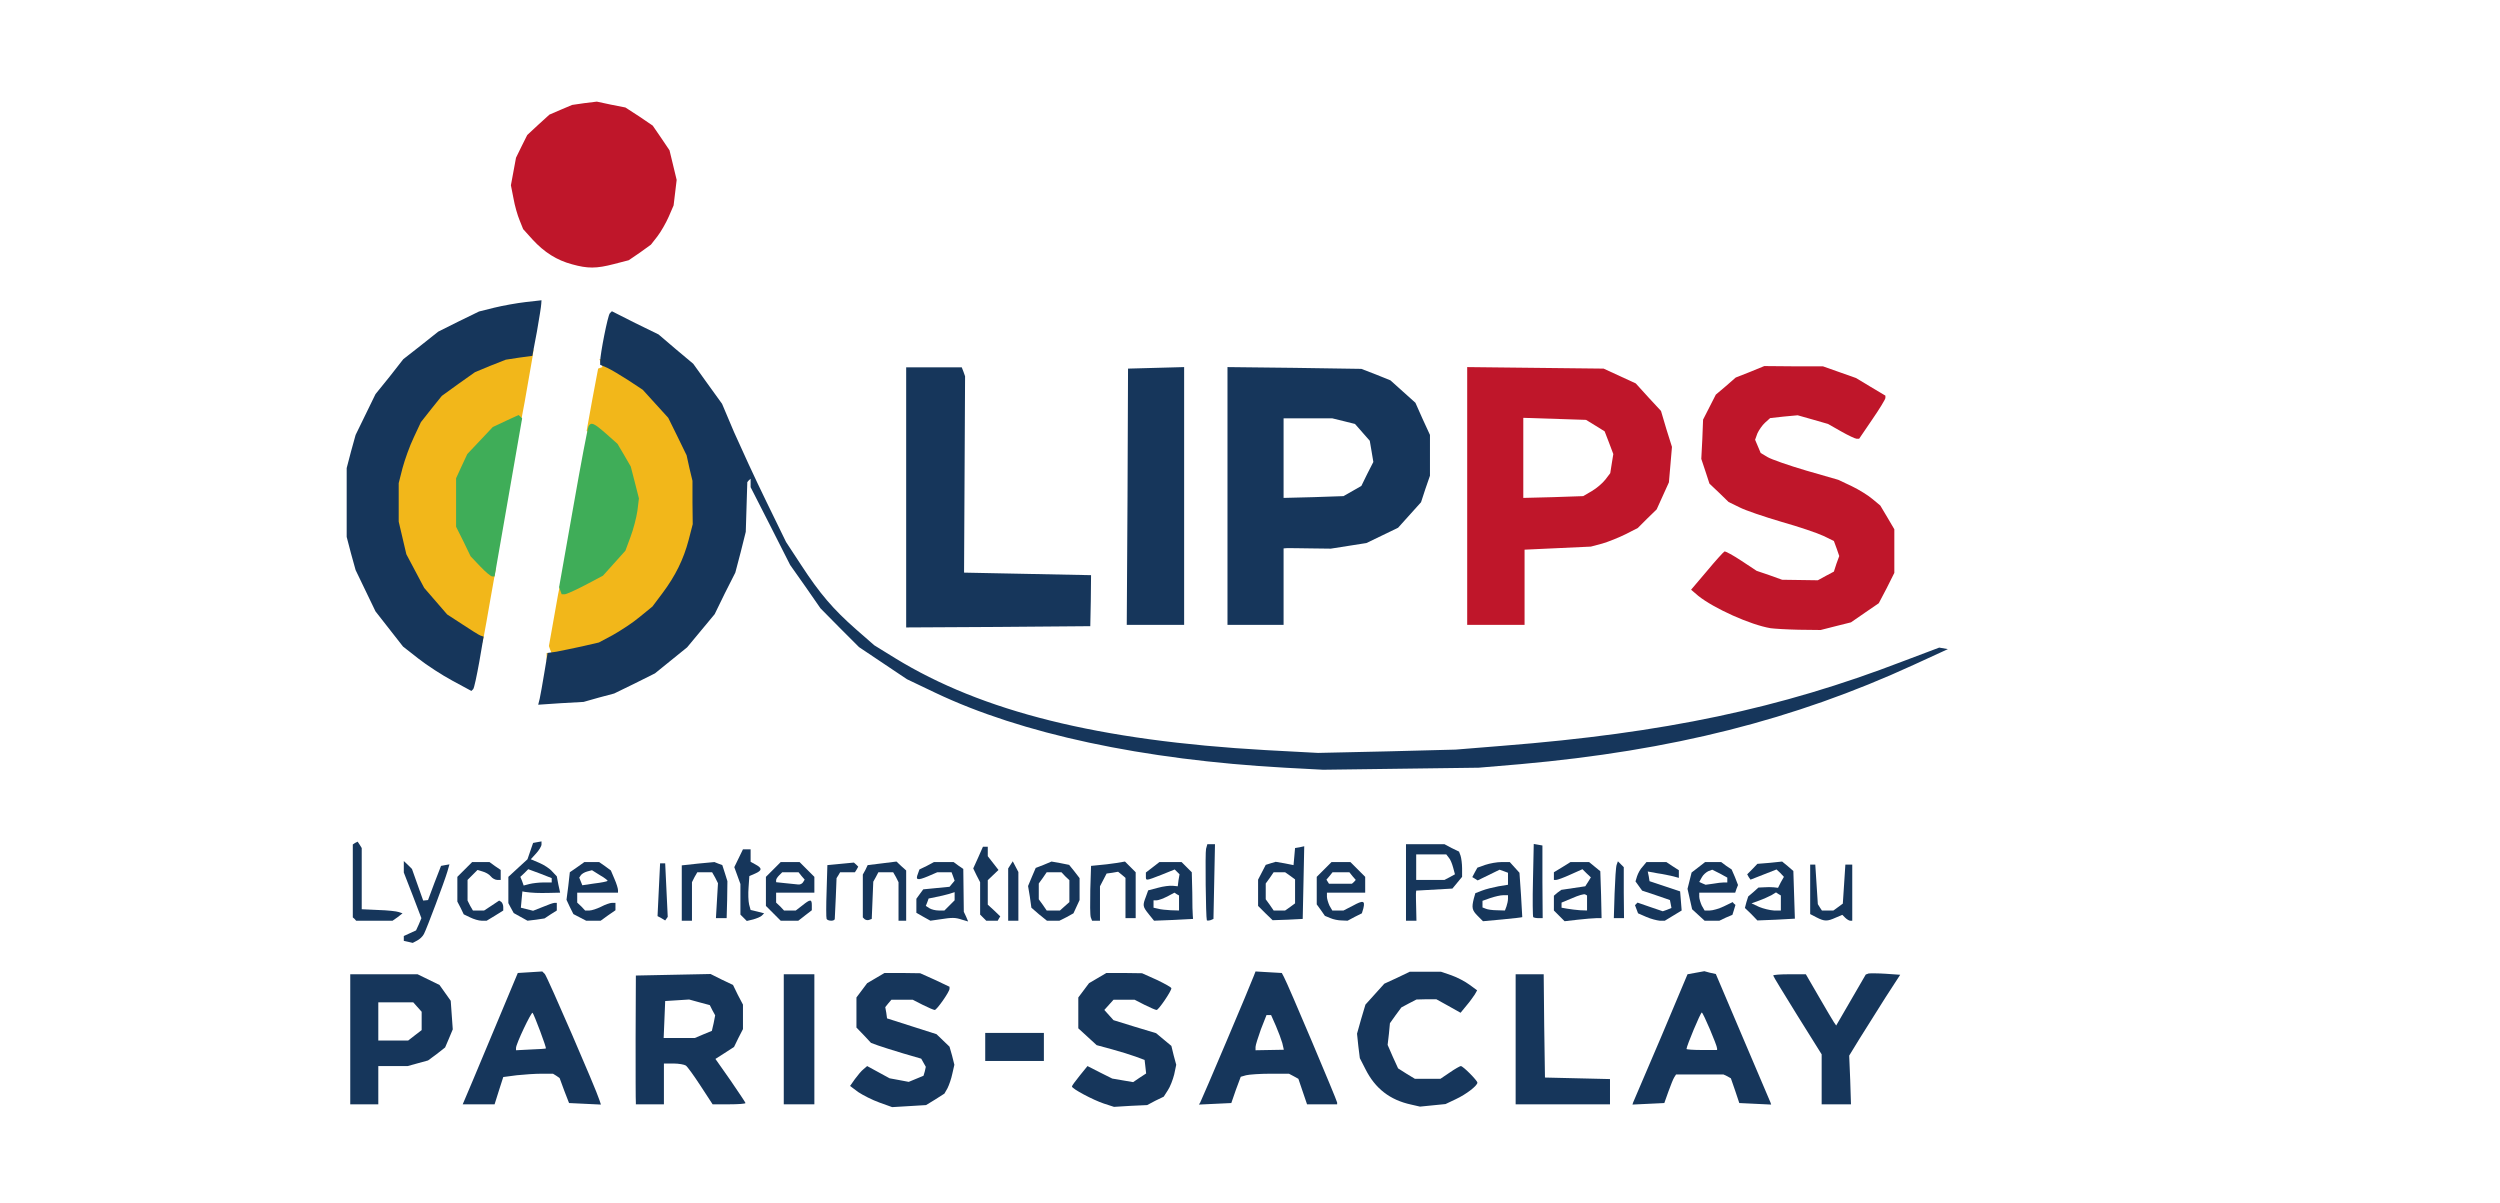
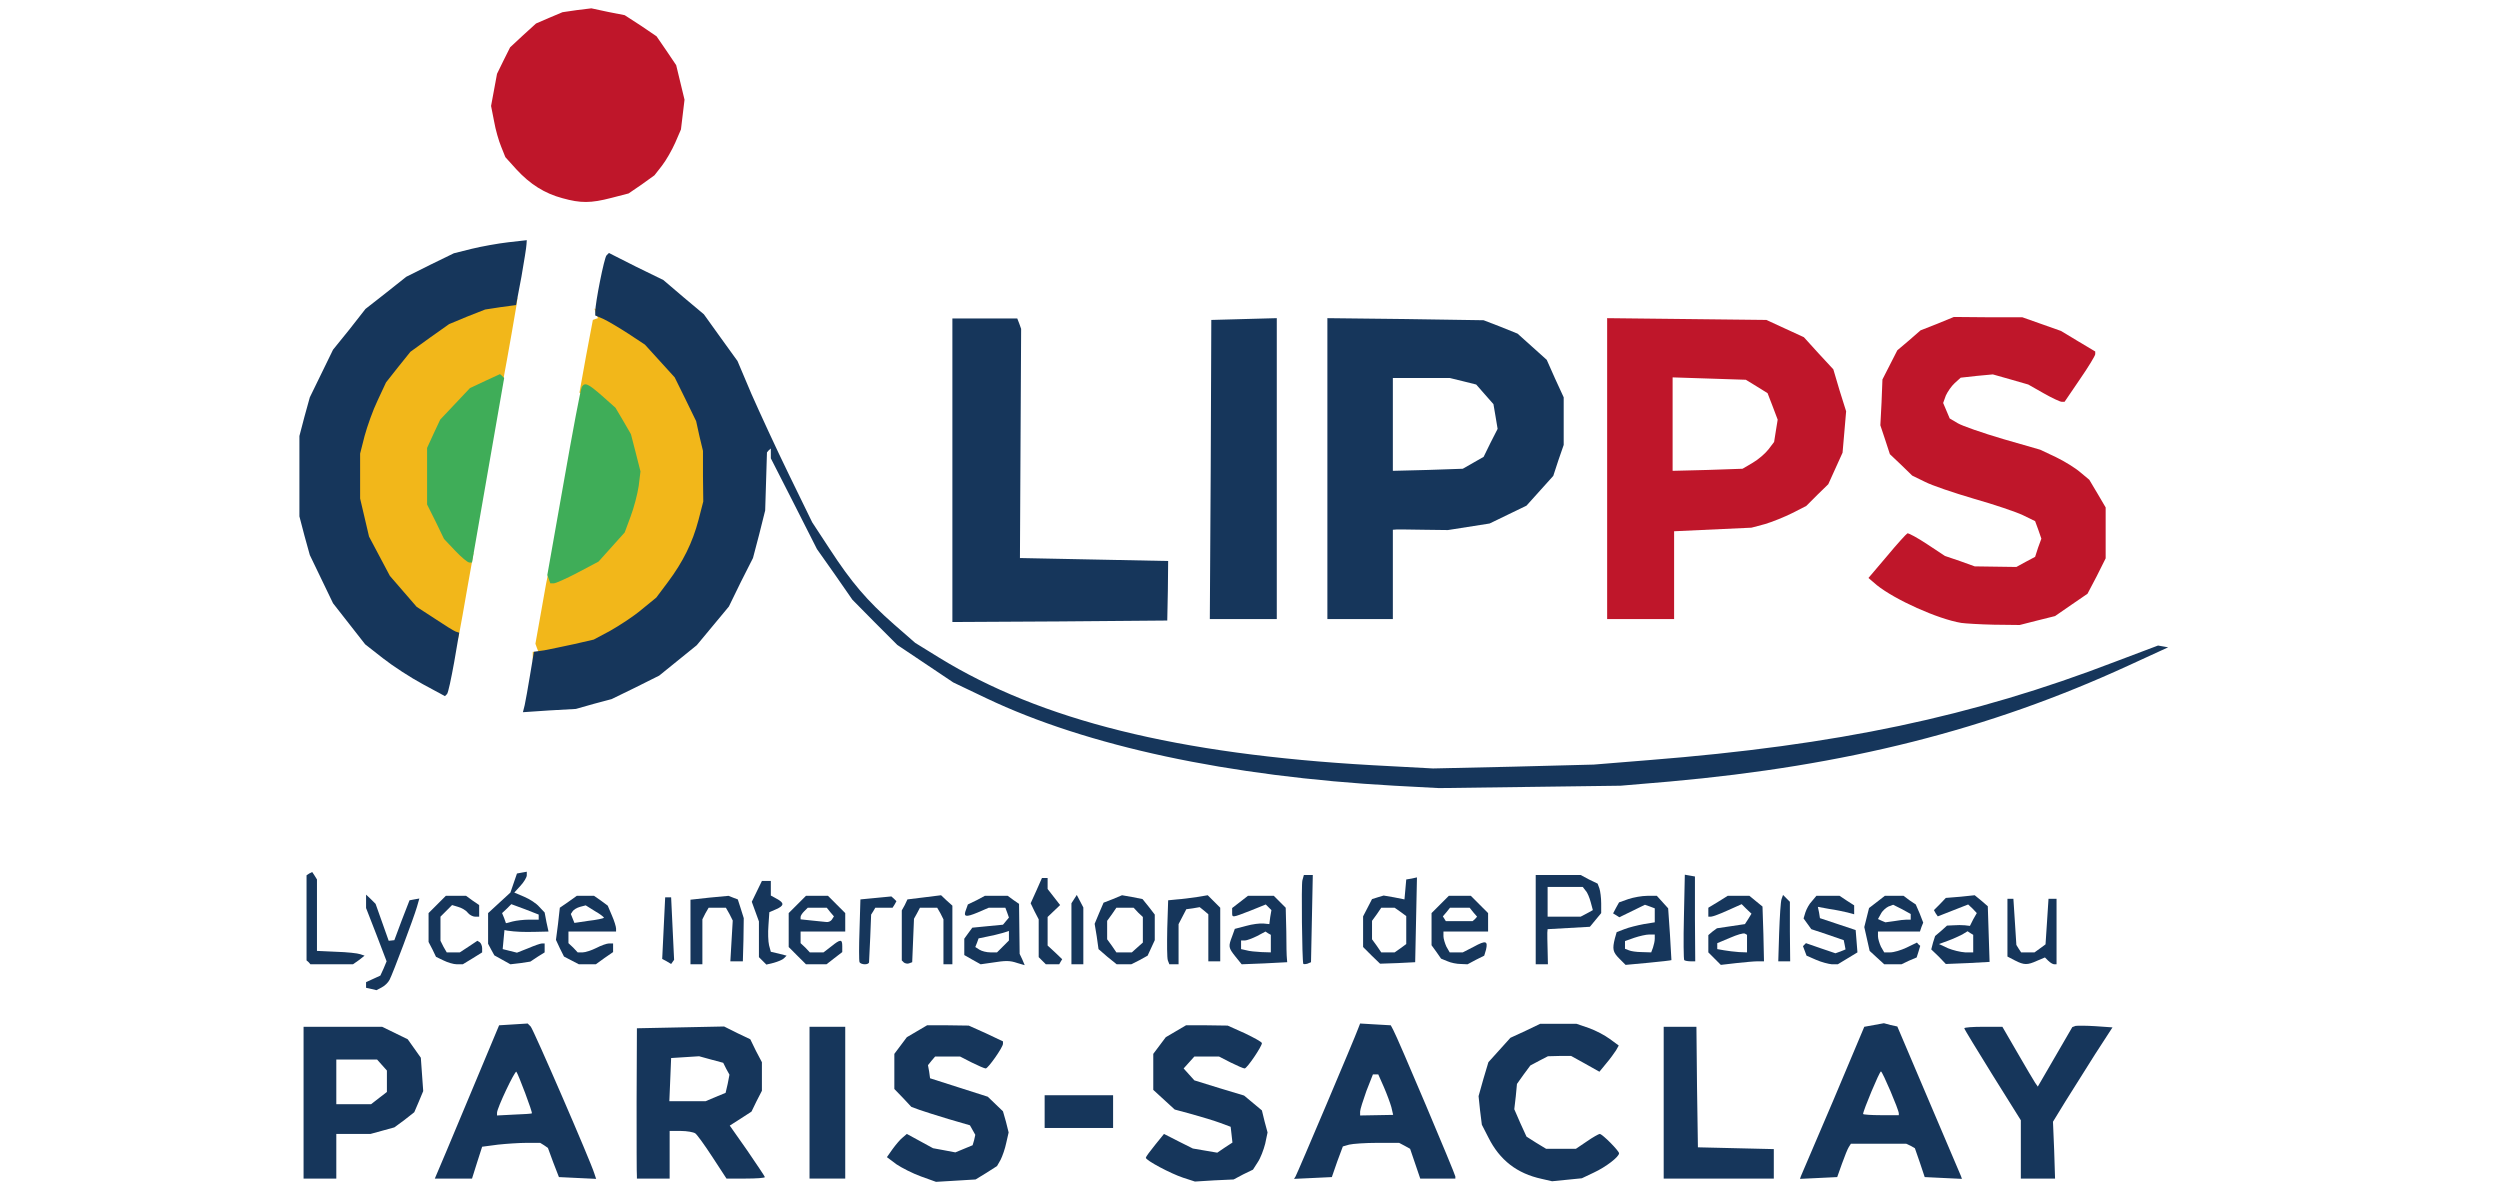
- <svg xmlns="http://www.w3.org/2000/svg" class="img-fluid" id="outputsvg" style="transform: matrix(0.856831, 0, 0, 0.856831, 30.288, 31.7452); transform-origin: 50% 50% 0px; cursor: move; max-height: none; transition: none;" width="840" height="404" viewBox="0 0 8400 4040">
+ <svg xmlns="http://www.w3.org/2000/svg" class="img-fluid" id="outputsvg" style="cursor: move; max-height: none; transition: none;" width="840" height="404" viewBox="0 0 8400 4040">
  <g id="l4aywgZk59yXFAq7XQiIkEK" fill="rgb(255,255,255)" style="transform: none;">
    <g style="transform: none;">
      <path id="pC739FAQ6" d="M0 2020 l0 -2020 4200 0 4200 0 0 2020 0 2020 -4200 0 -4200 0 0 -2020z m3287 1889 l33 -21 15 -28 15 -29 0 -25 0 -26 -28 -31 -29 -32 -99 -32 -99 -32 -3 -52 -3 -53 12 -15 13 -15 81 4 c44 3 88 8 98 12 l17 8 0 -15 0 -15 -42 -17 -43 -17 -41 0 -42 -1 -32 19 c-18 10 -42 31 -53 46 l-20 27 0 32 0 32 35 32 35 33 59 16 c33 9 75 22 94 29 l35 13 9 25 9 26 -7 35 -6 36 -31 12 -30 13 -62 -5 -63 -5 -31 -17 -32 -16 -6 10 -6 9 25 17 c14 9 45 22 68 30 l43 14 40 -6 39 -5 33 -20z m864 5 l30 -15 19 -32 20 -32 0 -28 0 -29 -33 -33 -32 -32 -86 -26 -86 -27 -16 -18 -17 -19 0 -35 0 -35 19 -18 20 -17 78 4 c43 3 86 8 96 12 l17 8 0 -15 0 -15 -42 -17 -43 -17 -41 0 -42 -1 -32 19 c-18 10 -42 31 -53 46 l-20 27 0 32 0 32 35 32 35 33 59 16 c33 9 75 22 94 29 l35 13 3 56 3 57 -26 17 -26 17 -67 -5 -67 -5 -32 -16 -32 -17 -6 10 -6 9 25 17 c14 9 45 22 68 30 l43 14 39 -6 c21 -2 51 -11 67 -20z m-3051 -59 l0 -75 56 0 55 0 46 -11 45 -12 38 -36 38 -36 7 -37 7 -36 -18 -37 -17 -37 -40 -26 -40 -27 -114 -3 -113 -4 0 226 0 226 25 0 25 0 0 -75z m473 21 l17 -53 53 -7 c28 -3 86 -6 127 -6 l75 0 13 8 13 9 18 49 19 49 21 3 20 3 -39 -93 c-21 -51 -64 -151 -94 -223 l-55 -130 -14 -9 -14 -9 -14 5 -14 6 -87 210 c-48 115 -91 217 -94 226 l-6 16 19 0 19 0 17 -54z m647 -26 l0 -80 68 0 67 0 11 8 c6 4 32 40 58 80 l47 72 15 0 16 0 -17 -27 c-10 -16 -28 -42 -41 -60 l-24 -32 0 -30 0 -30 29 -16 c16 -8 39 -26 50 -41 l20 -26 7 -33 6 -32 -21 -41 -20 -40 -44 -21 -43 -21 -117 0 -117 0 0 225 0 225 25 0 25 0 0 -80z m590 -145 l0 -225 -30 0 -30 0 0 225 0 225 30 0 30 0 0 -225z m1653 168 l19 -51 21 -6 c12 -3 68 -6 125 -6 l103 0 19 10 18 10 17 50 17 50 18 0 19 0 -43 -102 c-24 -57 -65 -152 -90 -213 -26 -60 -50 -117 -55 -125 l-8 -15 -22 -3 -21 -3 -6 18 c-4 10 -47 112 -95 226 -49 115 -89 211 -89 214 0 2 8 3 17 1 l18 -3 18 -52z m854 42 c20 -9 42 -20 50 -26 l13 -11 -6 -9 -5 -9 -22 15 -21 15 -81 0 -80 0 -33 -20 -33 -20 -19 -43 -20 -42 0 -65 0 -65 19 -35 18 -35 32 -22 32 -22 52 -6 52 -7 48 17 47 16 11 -6 10 -7 -11 -13 -11 -14 -46 -15 -47 -16 -30 0 -31 0 -50 24 -50 23 -37 41 -37 41 -15 52 -16 52 7 26 c3 14 16 46 28 71 l23 45 24 21 c12 12 41 31 63 42 l40 21 48 1 48 0 36 -15z m613 -5 l0 -19 -127 -3 -128 -3 -3 -202 -2 -203 -25 0 -25 0 0 225 0 225 155 0 155 0 0 -20z m229 -30 c9 -25 20 -51 24 -58 l8 -12 120 0 120 0 18 10 18 9 13 47 13 46 14 5 14 5 6 -5 6 -6 -93 -218 c-51 -120 -97 -221 -103 -224 l-9 -7 -17 5 -17 4 -92 218 c-51 119 -92 220 -92 225 l0 7 17 -3 16 -3 16 -45z m711 -48 l0 -98 44 -69 c25 -39 61 -96 80 -127 l35 -58 -18 0 -17 0 -59 100 -58 100 -32 0 -31 0 -59 -100 -58 -100 -18 0 -18 0 79 127 80 127 0 98 0 98 25 0 25 0 0 -98z m-3160 -97 l0 -25 -85 0 -85 0 0 25 0 25 85 0 85 0 0 -25z m1875 -1140 c88 -8 169 -15 179 -15 l19 0 -5 -6 -6 -5 -214 16 c-117 8 -323 20 -458 25 l-245 9 285 -5 285 -5 160 -14z m-922 8 l-13 -5 -12 5 -13 5 25 0 25 0 -12 -5z m1175 -40 c-10 -2 -26 -2 -35 0 l-18 5 35 0 35 0 -17 -5z m85 -10 c-7 -2 -21 -2 -30 0 l-18 5 30 0 30 0 -12 -5z m64 -10 l-7 -6 -7 6 -6 7 13 0 13 0 -6 -7z m70 -10 l-7 -6 -7 6 -6 7 13 0 13 0 -6 -7z m53 -8 c0 -3 -2 -5 -5 -5 -3 0 -5 2 -5 5 0 3 2 5 5 5 3 0 5 -2 5 -5z m-4145 -190 l60 -16 81 -40 81 -39 65 -55 66 -54 51 -63 51 -62 40 -81 40 -80 21 -80 20 -80 0 -115 1 -115 -47 -105 -47 -105 -51 -74 -51 -74 -58 -51 -58 -51 -82 -48 -82 -47 -9 15 -8 15 -6 85 -6 85 -7 0 -8 0 -10 58 c-26 141 -123 691 -146 824 l-26 147 0 45 0 46 -9 0 -8 0 -6 45 c-4 25 -10 57 -13 72 l-7 26 54 -6 c30 -4 81 -14 114 -22z m-480 -77 c8 -34 148 -839 194 -1113 23 -132 43 -252 47 -268 l6 -27 -27 0 c-15 0 -55 7 -89 16 l-61 15 -80 39 -80 40 -68 54 -69 54 -54 69 -55 68 -39 80 -39 80 -17 65 -18 65 0 105 0 105 18 65 17 65 39 81 39 81 54 69 54 69 59 46 c59 46 143 99 156 99 4 0 10 -10 13 -22z m5365 -213 l45 -16 46 -34 47 -34 28 -58 29 -58 0 -55 -1 -56 -27 -46 -27 -46 -30 -25 c-16 -14 -53 -37 -82 -51 l-53 -25 -125 -36 c-68 -20 -137 -44 -152 -53 l-27 -16 -12 -28 -12 -28 6 -46 5 -46 25 -26 26 -26 84 -4 84 -4 59 17 c32 9 74 25 92 36 l34 19 7 -4 c4 -3 20 -23 36 -45 l27 -40 -5 -14 -5 -13 -66 -33 -65 -32 -73 -15 -73 -16 -50 5 -50 5 -56 21 -56 21 -39 34 -39 33 -24 49 -24 48 -5 47 -4 47 16 49 16 49 38 36 37 36 43 21 c23 12 97 37 165 57 67 19 141 44 164 55 l41 20 11 31 c6 17 11 44 11 60 l0 29 -14 33 -14 33 -33 14 -34 14 -90 0 -90 0 -53 -18 c-30 -10 -74 -31 -99 -47 l-46 -28 -38 46 -38 47 22 19 c45 38 178 94 257 110 14 2 61 3 105 1 l80 -3 45 -17z m-2960 -60 l0 -75 -247 -2 -248 -3 4 -380 4 -381 -7 -22 -7 -22 -80 0 -79 0 0 480 0 480 330 0 330 0 0 -75z m370 -410 l0 -475 -80 0 -80 0 0 475 0 475 80 0 80 0 0 -475z m390 326 l0 -149 17 -6 16 -7 71 7 71 6 75 -11 75 -11 62 -31 62 -30 45 -50 45 -50 17 -51 17 -51 -1 -53 0 -53 -28 -61 -27 -61 -49 -44 -49 -44 -57 -23 -57 -22 -232 -4 -233 -4 0 476 0 476 80 0 80 0 0 -149z m942 2 l3 -148 130 -6 130 -6 45 -12 c24 -7 66 -24 92 -37 l47 -24 37 -37 37 -36 23 -51 23 -51 6 -45 6 -45 -21 -67 -20 -67 -50 -54 -49 -54 -63 -29 -63 -29 -237 -3 -238 -4 0 476 0 476 80 0 79 0 3 -147z m-3542 -1275 c19 -6 54 -24 77 -40 l42 -29 25 -32 c14 -18 35 -55 47 -82 l21 -48 -5 -63 -5 -63 -25 -44 c-14 -24 -41 -58 -59 -76 l-33 -32 -53 -26 -53 -26 -52 0 -52 1 -47 20 -47 21 -44 40 -43 40 -24 48 -24 48 -4 51 -4 52 16 50 17 50 40 46 40 45 36 22 37 23 46 12 45 12 25 -5 c14 -3 41 -10 60 -15z" />
      <path id="p3DnAvo6E" d="M1100 3635 l0 -105 98 0 99 0 16 18 17 19 0 66 0 66 -26 20 -27 21 -88 0 -89 0 0 -105z" />
      <path id="pSPoFc6r5" d="M1640 3740 l0 -40 29 -65 30 -65 34 0 35 0 27 74 27 73 -4 29 -3 29 -87 3 -88 3 0 -41z" />
      <path id="prMtos8Au" d="M2222 3628 l3 -103 65 -3 c36 -2 84 0 108 3 l43 6 20 20 19 19 0 44 0 45 -9 24 -10 25 -32 11 -32 11 -89 0 -89 0 3 -102z" />
      <path id="p13hyZ9VzI" d="M4540 3736 l0 -44 21 -56 22 -56 39 0 39 0 21 48 21 47 5 53 4 52 -86 0 -86 0 0 -44z" />
      <path id="ptM963fT9" d="M6230 3745 l0 -35 27 -70 27 -70 36 0 35 0 28 68 27 67 0 38 0 37 -90 0 -90 0 0 -35z" />
      <path id="pjOzIgA1v" d="M4650 1426 l0 -186 128 0 127 0 40 11 40 11 28 26 27 26 10 35 c5 20 10 56 10 81 l0 46 -22 44 -23 45 -35 20 -35 20 -147 3 -148 4 0 -186z" />
      <path id="pATGKJphV" d="M5590 1425 l0 -187 153 3 152 4 37 23 37 23 17 44 16 44 -4 65 -4 66 -21 27 -20 28 -34 20 -34 20 -147 3 -148 4 0 -187z" />
    </g>
  </g>
  <g id="l3ojcbOkUKbP5R5Nnv6bIna" fill="rgb(242,183,26)" style="transform: none;">
    <g style="transform: none;">
      <path id="p1BDmSPEcR" d="M1790 2206 l0 -16 10 0 9 0 -5 -13 -5 -14 21 -118 c11 -65 21 -119 23 -119 1 -1 28 -13 59 -28 l57 -27 41 -37 41 -37 24 -41 24 -41 15 -57 15 -58 -15 -56 -14 -56 -26 -44 -26 -44 -46 -40 -45 -41 22 -122 23 -122 8 -3 9 -3 -6 -16 -6 -16 40 5 41 6 59 40 60 40 50 55 50 55 36 73 36 74 12 50 12 50 0 115 1 115 -17 62 c-20 76 -52 142 -103 209 l-39 52 -49 40 c-27 23 -75 54 -105 71 l-56 29 -60 15 c-33 9 -86 19 -117 22 l-58 7 0 -16z" />
      <path id="pM7iy9lHG" d="M1431 2109 l-61 -40 -45 -52 -45 -52 -35 -66 -35 -66 -15 -64 -15 -64 0 -105 0 -106 15 -59 15 -60 35 -70 34 -70 40 -46 40 -46 68 -47 68 -46 70 -25 70 -25 52 0 52 0 -4 28 c-20 119 -47 267 -48 268 -1 1 -20 11 -42 22 l-40 20 -48 51 -48 52 -22 47 -21 47 0 66 0 65 27 55 26 55 36 42 36 41 -21 118 c-11 65 -23 130 -26 146 l-6 27 -23 0 -23 0 -61 -41z" />
    </g>
  </g>
  <g id="l6nDF7o5sMXq4FbcKvtkosJ" fill="rgb(63,173,88)" style="transform: none;">
    <g style="transform: none;">
      <path id="pvaCdYz9E" d="M1844 1946 l-5 -14 55 -311 c30 -171 57 -315 61 -321 10 -16 20 -12 68 30 l45 40 26 44 26 45 16 62 16 63 -6 49 c-4 27 -16 73 -27 102 l-20 54 -44 49 -44 49 -70 37 c-38 20 -74 36 -80 36 l-12 0 -5 -14z" />
      <path id="p7vGYb0cd" d="M1530 1851 l-38 -40 -28 -58 -29 -58 0 -95 0 -95 22 -48 22 -47 50 -53 50 -53 51 -24 50 -23 7 6 7 7 -54 310 -54 310 -9 0 c-6 0 -27 -18 -47 -39z" />
    </g>
  </g>
  <g id="l7KmhKgao09hgjHhgtBQ4Wt" fill="rgb(191,22,42)" style="transform: none;">
    <g style="transform: none;">
      <path id="p11Q58tVP4" d="M6590 2093 c-79 -13 -223 -78 -284 -127 l-28 -24 62 -73 c34 -41 65 -75 69 -77 4 -1 34 15 67 37 l59 39 50 17 50 18 70 1 70 1 31 -17 32 -17 10 -31 11 -30 -10 -29 -11 -30 -41 -20 c-23 -11 -97 -36 -164 -55 -68 -20 -142 -45 -165 -57 l-43 -21 -37 -36 -38 -36 -16 -49 -16 -48 4 -77 3 -77 25 -49 25 -49 39 -33 39 -34 56 -22 56 -23 115 1 115 0 65 23 65 23 58 35 57 34 0 9 c0 5 -23 43 -52 85 l-51 75 -10 0 c-5 0 -33 -13 -61 -29 l-51 -29 -59 -17 -60 -17 -54 5 -54 6 -20 18 c-11 10 -24 29 -30 42 l-9 25 11 26 11 26 27 16 c15 9 84 33 152 53 l125 36 53 25 c29 14 66 37 82 51 l30 25 28 47 27 46 0 86 0 85 -30 60 -31 59 -54 37 -55 38 -60 15 -59 15 -86 -1 c-47 -1 -96 -4 -110 -6z" />
      <path id="p10itTw7h" d="M5400 1574 l0 -505 268 3 267 3 63 29 63 29 49 54 50 54 21 71 22 70 -6 70 -6 69 -24 53 -24 53 -37 36 -37 37 -47 24 c-26 13 -68 30 -92 37 l-45 12 -130 6 -130 6 0 148 0 147 -112 0 -113 0 0 -506z m489 -19 c19 -11 42 -31 53 -45 l19 -25 6 -38 6 -37 -17 -45 -17 -44 -37 -23 -36 -22 -123 -4 -123 -4 0 157 0 157 118 -3 117 -4 34 -20z" />
      <path id="pM72n1ZKu" d="M1890 666 c-60 -16 -109 -47 -155 -97 l-37 -41 -14 -35 c-8 -19 -19 -57 -24 -86 l-10 -51 10 -54 10 -54 22 -45 22 -44 43 -40 44 -40 44 -19 45 -19 48 -7 49 -6 56 12 56 11 54 35 53 36 33 48 33 49 14 58 14 58 -6 50 -6 50 -19 44 c-11 25 -31 60 -45 78 l-25 32 -43 31 -44 30 -58 15 c-69 18 -103 18 -164 1z" />
    </g>
  </g>
  <g id="l4bklYvVquRLZENKBQjzQtp" fill="rgb(22,54,91)" style="transform: none;">
    <g style="transform: none;">
      <path id="p80015UHQ" d="M3095 3953 c-28 -10 -65 -29 -83 -41 l-32 -24 19 -27 c11 -15 26 -33 34 -39 l14 -12 44 24 44 24 38 7 37 7 29 -12 29 -12 5 -17 4 -18 -9 -16 -9 -16 -72 -21 c-40 -12 -84 -26 -98 -31 l-27 -10 -28 -30 -29 -30 0 -59 0 -59 21 -28 21 -28 34 -20 34 -20 70 0 70 1 58 26 57 27 0 8 c0 12 -50 83 -58 83 -4 0 -25 -9 -47 -20 l-39 -20 -42 0 -42 0 -12 14 -12 15 4 22 3 22 97 31 97 31 26 25 25 24 10 35 9 36 -8 35 c-4 20 -13 45 -19 57 l-12 21 -36 23 -36 22 -66 4 -67 4 -50 -18z" />
      <path id="pKtE1Bgmd" d="M3975 3957 c-42 -14 -125 -58 -125 -67 0 -3 14 -22 31 -43 l30 -37 49 25 48 24 41 7 41 7 25 -17 26 -17 -3 -27 -3 -26 -35 -13 c-19 -7 -61 -20 -94 -29 l-59 -16 -36 -33 -36 -33 0 -60 0 -61 21 -28 21 -28 34 -20 34 -20 70 0 70 1 58 26 c31 15 57 29 57 33 0 11 -50 85 -58 85 -4 0 -25 -9 -47 -20 l-39 -20 -42 0 -41 0 -18 20 -18 20 18 20 18 20 84 26 83 25 30 25 30 25 9 37 10 37 -8 38 c-5 20 -16 49 -25 62 l-16 25 -33 16 -32 17 -65 3 -65 4 -40 -13z" />
      <path id="p1DmcWYJx" d="M5180 3961 c-83 -18 -141 -63 -179 -139 l-22 -43 -6 -48 -5 -48 16 -57 17 -57 37 -41 37 -41 50 -23 50 -24 61 0 61 0 41 14 c23 8 55 25 71 37 l30 22 -9 16 c-6 9 -20 29 -33 44 l-23 28 -48 -27 -47 -26 -39 0 -39 1 -29 15 -30 16 -23 31 -22 31 -4 42 -5 43 20 46 21 46 33 21 33 20 50 0 50 0 37 -25 c20 -14 40 -25 43 -25 9 0 65 57 65 65 0 12 -44 46 -85 65 l-40 19 -50 5 -50 5 -35 -8z" />
      <path id="pnSDgNSN1" d="M1020 3705 l0 -255 132 0 132 0 43 21 43 21 22 31 22 31 4 56 4 56 -15 36 -15 35 -33 26 -34 25 -40 11 -40 11 -57 0 -58 0 0 75 0 75 -55 0 -55 0 0 -255z m254 -16 l26 -20 0 -36 0 -36 -17 -19 -16 -18 -69 0 -68 0 0 75 0 75 59 0 58 0 27 -21z" />
      <path id="pHnym8HFx" d="M1500 3868 c21 -51 70 -167 108 -258 l69 -165 48 -3 48 -3 10 10 c9 9 202 454 214 494 l6 18 -63 -3 -62 -3 -19 -49 -18 -49 -13 -9 -13 -8 -45 0 c-25 0 -69 3 -97 6 l-53 7 -17 53 -17 54 -62 0 -63 0 39 -92z m287 -127 c4 -1 -46 -133 -52 -140 -5 -4 -65 122 -65 138 l0 9 58 -3 c31 -1 58 -3 59 -4z" />
      <path id="pXgNyhjOa" d="M2140 3953 c-1 -5 -1 -118 -1 -253 l1 -245 146 -3 147 -3 44 22 44 21 19 39 20 38 0 48 0 48 -18 35 -17 35 -37 24 -36 23 59 84 c32 47 59 87 59 89 0 3 -29 5 -65 5 l-64 0 -47 -72 c-26 -40 -52 -76 -58 -80 -6 -4 -28 -8 -48 -8 l-38 0 0 80 0 80 -55 0 -55 0 0 -7z m264 -267 l34 -14 7 -30 6 -31 -11 -20 -10 -20 -41 -11 -40 -11 -47 3 -47 3 -3 73 -3 72 61 0 61 0 33 -14z" />
      <path id="p39NuXIME" d="M2720 3705 l0 -255 60 0 60 0 0 255 0 255 -60 0 -60 0 0 -255z" />
      <path id="pWgBJrgfG" d="M4353 3953 c6 -10 201 -470 210 -496 l7 -18 51 3 52 3 8 15 c14 24 209 486 209 493 l0 7 -59 0 -59 0 -17 -50 -17 -50 -18 -10 -19 -10 -73 0 c-40 0 -83 3 -95 6 l-21 6 -19 51 -18 52 -63 3 -64 3 5 -8z m322 -233 c-4 -14 -15 -44 -25 -67 l-19 -43 -9 0 -9 0 -22 56 c-11 31 -21 62 -21 69 l0 13 56 -1 55 -1 -6 -26z" />
      <path id="p4NyPrfg3" d="M5590 3705 l0 -255 55 0 55 0 2 203 3 202 128 3 127 3 0 49 0 50 -185 0 -185 0 0 -255z" />
      <path id="p1GFwmdifp" d="M6051 3952 c2 -5 51 -120 109 -255 l104 -247 33 -6 33 -6 22 6 23 5 105 247 c58 136 107 251 109 256 l3 9 -63 -3 -62 -3 -16 -48 -17 -49 -14 -8 -15 -7 -93 0 -93 0 -7 11 c-4 6 -14 31 -23 56 l-16 45 -62 3 -63 3 3 -9z m329 -211 c0 -12 -55 -141 -60 -141 -5 0 -60 132 -60 143 0 2 27 4 60 4 l60 0 0 -6z" />
      <path id="pllBwS8S5" d="M6790 3862 l0 -98 -95 -152 c-52 -84 -95 -154 -95 -157 0 -3 29 -5 64 -5 l64 0 51 88 c28 48 54 93 59 100 l9 13 58 -100 58 -100 11 -4 c6 -1 36 -1 67 1 l57 4 -59 91 c-32 51 -77 122 -100 159 l-41 67 4 96 3 95 -57 0 -58 0 0 -98z" />
      <path id="pv4sTDTx7" d="M3510 3735 l0 -55 115 0 115 0 0 55 0 55 -115 0 -115 0 0 -55z" />
      <path id="prFWox3TW" d="M1248 3323 l-18 -4 0 -10 0 -9 24 -11 24 -11 11 -24 10 -24 -34 -89 -35 -90 0 -23 0 -22 16 15 16 16 22 62 22 62 10 -1 9 -1 25 -67 26 -67 16 -3 17 -3 -8 28 c-11 38 -81 224 -92 245 -5 10 -17 21 -27 26 l-17 9 -17 -4z" />
      <path id="p13IDAYzOM" d="M1037 3233 l-7 -6 0 -143 0 -143 9 -6 10 -5 8 12 8 13 0 120 0 120 65 3 c36 1 72 5 80 8 l15 5 -19 15 -20 14 -71 0 -72 0 -6 -7z" />
      <path id="p16uJ1mjwa" d="M1490 3227 l-25 -12 -12 -25 -13 -25 0 -48 0 -49 29 -29 29 -29 34 0 34 0 22 16 22 15 0 20 0 19 -14 0 c-7 0 -19 -6 -25 -14 -6 -8 -21 -16 -32 -19 l-20 -6 -20 20 -19 19 0 41 0 40 10 20 11 19 22 0 22 0 29 -19 30 -20 8 5 c4 3 8 12 8 20 l0 14 -32 20 -33 20 -20 0 c-11 0 -31 -6 -45 -13z" />
      <path id="p14vBcvE2Z" d="M1688 3225 l-27 -15 -11 -20 -10 -19 0 -51 0 -52 38 -35 37 -34 11 -32 11 -32 16 -3 17 -3 0 12 c0 7 -10 23 -21 35 l-21 23 33 14 c19 8 42 23 51 34 l18 19 6 32 7 32 -44 1 c-40 1 -66 0 -94 -4 l-10 -2 -3 32 -3 32 24 6 24 6 38 -15 c21 -9 41 -16 46 -16 l9 0 0 15 0 15 -24 15 -24 16 -33 5 -34 4 -27 -15z m90 -135 l32 0 0 -9 0 -8 -46 -18 -46 -17 -15 15 -16 15 7 17 6 17 23 -6 c12 -3 37 -6 55 -6z" />
      <path id="phuUH3lkG" d="M1920 3227 l-25 -13 -14 -28 -13 -28 7 -54 6 -54 29 -20 28 -20 29 0 29 0 23 16 23 17 14 33 c8 18 14 38 14 44 l0 10 -80 0 -80 0 0 19 0 20 16 15 15 16 17 0 c9 0 30 -7 46 -15 15 -8 35 -15 42 -15 l14 0 0 14 0 15 -29 20 -29 21 -29 0 -28 0 -25 -13z m109 -143 c2 -1 -11 -12 -29 -22 l-32 -20 -19 5 c-11 3 -22 10 -25 15 l-6 9 6 15 6 15 47 -7 c27 -3 50 -8 52 -10z" />
      <path id="pTIifp0HK" d="M2240 3230 l-15 -8 5 -104 5 -103 10 0 10 0 5 105 5 105 -5 7 -5 7 -15 -9z" />
      <path id="pozfMDj7j" d="M2320 3131 l0 -108 64 -7 64 -6 15 6 16 6 10 31 10 32 -1 73 -2 72 -21 0 -21 0 4 -69 4 -68 -11 -22 -12 -21 -29 0 -29 0 -11 19 -10 20 0 75 0 76 -20 0 -20 0 0 -109z" />
      <path id="p8NwJomJo" d="M2562 3228 l-12 -12 0 -60 0 -60 -12 -33 -12 -33 17 -35 17 -35 15 0 15 0 0 25 0 24 20 11 c26 14 25 23 -2 35 l-23 10 -3 44 c-2 25 -1 54 2 67 l6 22 26 6 27 7 -9 9 c-5 5 -20 11 -34 15 l-25 6 -13 -13z" />
      <path id="p4RVbBSet" d="M2679 3211 l-29 -29 0 -57 0 -57 29 -29 29 -29 37 0 37 0 29 29 29 29 0 31 0 31 -75 0 -75 0 0 19 0 20 16 15 15 16 23 0 23 0 26 -20 c31 -25 37 -25 37 -1 l0 20 -26 20 -27 21 -34 0 -35 0 -29 -29z m116 -121 l7 -11 -12 -14 -12 -15 -32 0 -32 0 -12 12 c-7 7 -12 15 -12 19 l0 8 38 4 c20 2 42 4 49 5 6 1 15 -3 18 -8z" />
      <path id="pwvkzxlCe" d="M2888 3233 c-2 -5 -2 -54 0 -109 l3 -102 52 -5 52 -5 9 8 8 8 -6 11 -7 11 -29 0 -29 0 -7 12 -7 11 -3 76 c-2 42 -4 79 -4 84 0 4 -6 7 -14 7 -8 0 -16 -3 -18 -7z" />
      <path id="p15G73BBYd" d="M3037 3234 l-7 -7 0 -84 0 -84 10 -18 9 -19 57 -7 56 -7 19 18 19 17 0 99 0 98 -15 0 -15 0 0 -76 0 -75 -10 -20 -11 -19 -29 0 -29 0 -10 19 -10 18 -3 73 -3 73 -11 4 c-5 2 -13 0 -17 -3z" />
      <path id="pOxinGM0J" d="M3268 3225 l-28 -16 0 -27 0 -28 13 -18 14 -19 51 -5 52 -5 10 -12 10 -12 -6 -17 -6 -16 -28 0 -28 0 -37 16 c-41 17 -49 15 -39 -10 l6 -17 29 -14 28 -15 39 0 38 0 19 14 19 13 1 84 1 84 9 19 8 19 -24 -7 c-27 -9 -38 -9 -89 -1 l-35 5 -27 -15z m102 -45 l20 -20 0 -16 0 -16 -22 7 c-13 4 -36 9 -51 12 l-29 6 -5 14 -6 15 14 9 c8 5 24 9 37 9 l22 0 20 -20z" />
      <path id="p17u1OUzbI" d="M3502 3228 l-12 -12 0 -63 0 -64 -14 -27 -13 -27 19 -42 19 -43 9 0 10 0 0 19 0 18 21 27 21 27 -21 20 -21 20 0 48 0 48 25 23 24 23 -5 8 -5 9 -23 0 -22 0 -12 -12z" />
      <path id="pzSOonHTs" d="M3600 3138 l0 -103 9 -14 9 -14 11 21 11 21 0 95 0 96 -20 0 -20 0 0 -102z" />
      <path id="pJpQLhBSw" d="M3721 3215 l-30 -26 -6 -43 -7 -42 15 -36 15 -35 31 -12 31 -13 34 6 35 7 21 26 20 26 0 43 0 43 -12 26 -12 26 -27 15 -28 14 -25 0 -24 0 -31 -25z m101 -32 l18 -16 0 -43 0 -43 -16 -15 -15 -16 -29 0 -29 0 -15 22 -16 22 0 31 0 31 16 22 15 22 26 0 26 0 19 -17z" />
      <path id="p2qrsYxra" d="M3924 3227 c-3 -8 -3 -56 -2 -108 l3 -94 30 -3 c17 -1 46 -5 67 -8 l36 -6 21 21 21 21 0 90 0 90 -20 0 -20 0 0 -79 0 -79 -14 -12 -15 -12 -23 4 -22 3 -13 25 -13 25 0 68 0 67 -15 0 -16 0 -5 -13z" />
      <path id="pczbZmIAY" d="M4151 3214 c-24 -30 -24 -34 -11 -68 l9 -25 38 -10 c21 -6 47 -9 58 -8 l20 2 3 -24 4 -23 -10 -10 -9 -9 -52 21 c-62 24 -61 24 -61 6 l0 -15 26 -20 27 -21 43 0 44 0 20 20 20 20 2 80 c0 44 1 85 2 91 l1 12 -77 4 -76 3 -21 -26z m119 -43 l0 -30 -9 -5 -9 -6 -28 15 c-16 8 -35 15 -41 15 l-13 0 0 14 0 15 18 4 c9 3 32 5 50 6 l32 1 0 -29z" />
      <path id="poIrAr53B" d="M4379 3238 c-4 -11 -7 -266 -3 -280 l5 -18 15 0 15 0 -3 147 -3 146 -12 5 c-7 2 -14 2 -14 0z" />
      <path id="pUzoAu0tE" d="M4608 3210 l-28 -28 0 -52 0 -51 15 -29 15 -29 19 -6 20 -6 35 6 35 7 3 -33 3 -34 18 -3 18 -4 -3 143 -3 142 -59 3 -59 2 -29 -28z m98 -24 l19 -14 0 -47 0 -47 -19 -14 -20 -14 -22 0 -23 0 -15 22 -16 22 0 31 0 31 16 22 15 22 23 0 22 0 20 -14z" />
      <path id="pPIuZRTpv" d="M4864 3230 l-22 -9 -16 -23 -16 -22 0 -54 0 -54 29 -29 29 -29 37 0 37 0 29 29 29 29 0 31 0 31 -75 0 -75 0 0 16 c0 8 5 24 10 35 l11 19 22 0 22 0 37 -19 c40 -22 48 -20 41 10 l-6 20 -28 14 -28 15 -23 -1 c-13 0 -33 -4 -44 -9z m92 -142 l7 -8 -13 -15 -12 -15 -33 0 -33 0 -12 15 -12 14 5 8 5 8 45 0 45 0 8 -7z" />
      <path id="pByIjRtvl" d="M5160 3090 l0 -150 75 0 76 0 28 15 29 14 6 16 c3 9 6 32 6 50 l0 33 -19 23 -19 23 -71 4 -71 4 -1 12 c0 6 0 32 1 59 l1 47 -20 0 -21 0 0 -150z m172 -21 l20 -11 -7 -26 c-4 -15 -11 -33 -17 -39 l-10 -13 -59 0 -59 0 0 50 0 50 56 0 55 0 21 -11z" />
      <path id="pYH8zPVo6" d="M5441 3221 c-22 -22 -24 -32 -15 -68 l6 -21 26 -10 c15 -6 44 -13 65 -17 l37 -6 0 -23 0 -24 -16 -6 -17 -6 -43 21 -43 21 -11 -7 -10 -6 10 -19 10 -18 31 -11 c18 -6 46 -11 64 -11 l32 0 19 21 19 21 6 87 c3 47 5 87 5 87 -1 1 -36 5 -78 9 l-76 7 -21 -21z m113 -37 c3 -9 6 -22 6 -30 l0 -14 -19 0 c-10 0 -32 5 -50 11 l-31 11 0 13 0 13 13 5 c6 3 26 6 43 6 l32 1 6 -16z" />
      <path id="p73zwuslN" d="M5761 3221 l-21 -21 0 -29 0 -29 14 -12 15 -11 47 -7 47 -7 11 -17 11 -18 -17 -16 -16 -16 -47 21 c-26 12 -51 21 -56 21 l-9 0 0 -15 0 -15 33 -20 32 -20 36 0 37 0 22 18 22 18 3 92 2 92 -21 0 c-12 0 -44 3 -72 6 l-52 6 -21 -21z m109 -50 l0 -30 -7 -4 c-5 -3 -27 4 -50 14 l-43 18 0 10 0 10 23 4 c12 2 34 5 50 6 l27 1 0 -29z" />
      <path id="pzmUKbsEN" d="M6102 3225 l-32 -14 -6 -16 -6 -16 5 -5 5 -5 49 17 50 17 17 -6 17 -7 -3 -16 -3 -15 -55 -19 -54 -18 -13 -18 -13 -18 6 -20 c4 -12 13 -29 22 -38 l15 -18 39 0 39 0 24 16 25 16 0 15 0 15 -22 -6 c-13 -3 -40 -9 -62 -12 l-38 -7 4 19 3 19 60 20 60 20 3 37 3 38 -33 20 -33 20 -20 0 c-11 -1 -35 -7 -53 -15z" />
      <path id="p1EU7hpT1C" d="M6307 3218 l-25 -23 -9 -40 -9 -40 8 -32 8 -32 26 -20 27 -21 31 0 32 0 20 15 21 14 13 30 12 31 -6 15 -5 15 -71 0 -70 0 0 16 c0 8 5 24 10 35 l11 19 20 0 c12 0 36 -7 55 -16 l35 -17 5 6 6 5 -6 20 -6 19 -26 11 -25 12 -29 0 -29 0 -24 -22z m99 -128 l14 0 0 -10 0 -9 -29 -16 -30 -15 -16 6 c-8 4 -20 14 -25 24 l-10 18 13 6 12 5 29 -4 c16 -3 35 -5 42 -5z" />
      <path id="pWxb5M9Hx" d="M6514 3214 l-25 -24 6 -23 7 -22 20 -17 20 -18 22 -1 c11 -1 29 -1 38 0 l17 2 11 -22 12 -21 -14 -15 -15 -14 -51 20 -51 20 -7 -10 -6 -11 20 -20 20 -21 49 -4 48 -5 22 18 22 19 3 94 3 93 -73 4 -74 3 -24 -25z m116 -43 l0 -30 -10 -6 -9 -6 -18 11 c-10 5 -31 15 -48 21 l-30 11 30 14 c17 7 42 13 58 14 l27 0 0 -29z" />
      <path id="p1Hv2jNbc6" d="M6770 3227 l-25 -13 0 -97 0 -97 10 0 10 0 5 77 5 78 8 13 8 12 23 0 22 0 18 -13 19 -14 5 -76 5 -77 13 0 14 0 0 110 0 110 -8 0 c-4 0 -13 -5 -20 -12 l-11 -11 -26 11 c-33 15 -44 15 -75 -1z" />
      <path id="pYO6lLt1Y" d="M5659 3226 c-2 -2 -3 -68 -1 -146 l3 -141 17 3 17 3 0 143 1 142 -16 0 c-9 0 -19 -2 -21 -4z" />
      <path id="pgDO3Asau" d="M5978 3133 c2 -54 5 -104 8 -112 l5 -14 11 11 12 12 0 100 1 100 -20 0 -20 0 3 -97z" />
      <path id="p8EdFCCLx" d="M4685 2640 c-557 -31 -1033 -133 -1371 -294 l-111 -53 -94 -63 -94 -63 -76 -76 -75 -76 -59 -85 -60 -85 -77 -152 -78 -153 0 -16 0 -17 -7 6 -6 7 -3 98 -3 97 -20 80 -21 80 -41 81 -40 82 -54 65 -54 65 -63 51 -63 51 -80 40 -80 39 -60 16 -60 17 -89 5 -89 6 6 -24 c3 -13 11 -59 18 -101 l13 -78 35 -5 c20 -4 65 -13 101 -21 l65 -15 56 -30 c30 -17 78 -48 105 -71 l49 -40 39 -52 c51 -68 83 -133 103 -209 l16 -62 -1 -85 0 -85 -12 -50 -11 -50 -36 -74 -36 -73 -50 -55 -50 -55 -56 -37 c-31 -20 -68 -42 -83 -49 l-28 -12 0 -12 c0 -30 30 -182 38 -190 l8 -8 91 46 92 45 68 58 68 57 56 78 57 79 47 111 c27 61 83 183 126 271 l78 160 59 90 c73 112 125 173 216 253 l71 62 81 50 c342 210 799 324 1454 361 l205 11 270 -6 270 -7 185 -15 c633 -50 1087 -146 1568 -331 l143 -54 17 3 17 3 -135 62 c-468 215 -947 336 -1540 389 l-165 14 -305 4 -305 4 -150 -8z" />
      <path id="p8jkB3BAX" d="M1421 2299 c-41 -22 -101 -61 -134 -87 l-60 -47 -54 -69 -54 -69 -39 -81 -39 -81 -18 -65 -17 -65 0 -135 0 -135 17 -65 18 -65 39 -80 39 -80 55 -68 54 -69 69 -54 68 -54 80 -40 80 -39 60 -15 c33 -8 88 -18 123 -22 l62 -7 -1 14 c0 8 -8 57 -17 109 l-18 95 -52 7 -52 8 -61 24 -60 25 -65 46 -65 47 -41 51 -41 52 -28 60 c-16 33 -35 87 -44 120 l-15 59 0 76 0 75 15 64 15 64 35 66 35 66 45 52 45 52 60 39 c33 22 65 42 71 44 l12 4 -17 99 c-10 55 -20 103 -24 107 l-7 7 -74 -40z" />
      <path id="pB6gV6rAq" d="M3200 1580 l0 -510 109 0 109 0 7 18 6 17 -2 385 -2 385 249 5 249 5 -1 100 -2 100 -361 3 -361 2 0 -510z" />
      <path id="pa1lS3S94" d="M4068 1578 l2 -503 110 -3 110 -3 0 506 0 505 -112 0 -113 0 3 -502z" />
      <path id="pw3Esiw5K" d="M4460 1574 l0 -505 263 3 262 4 57 22 57 23 49 44 49 44 28 63 29 63 0 80 0 80 -18 52 -17 52 -45 50 -45 50 -62 30 -62 30 -70 11 -70 11 -80 -1 c-44 -1 -86 -1 -92 -1 l-13 1 0 150 0 150 -110 0 -110 0 0 -506z m490 -19 l35 -20 23 -47 24 -47 -7 -42 -7 -41 -29 -33 -29 -33 -44 -11 -45 -11 -95 0 -96 0 0 156 0 156 118 -3 117 -4 35 -20z" />
    </g>
  </g>
</svg>
